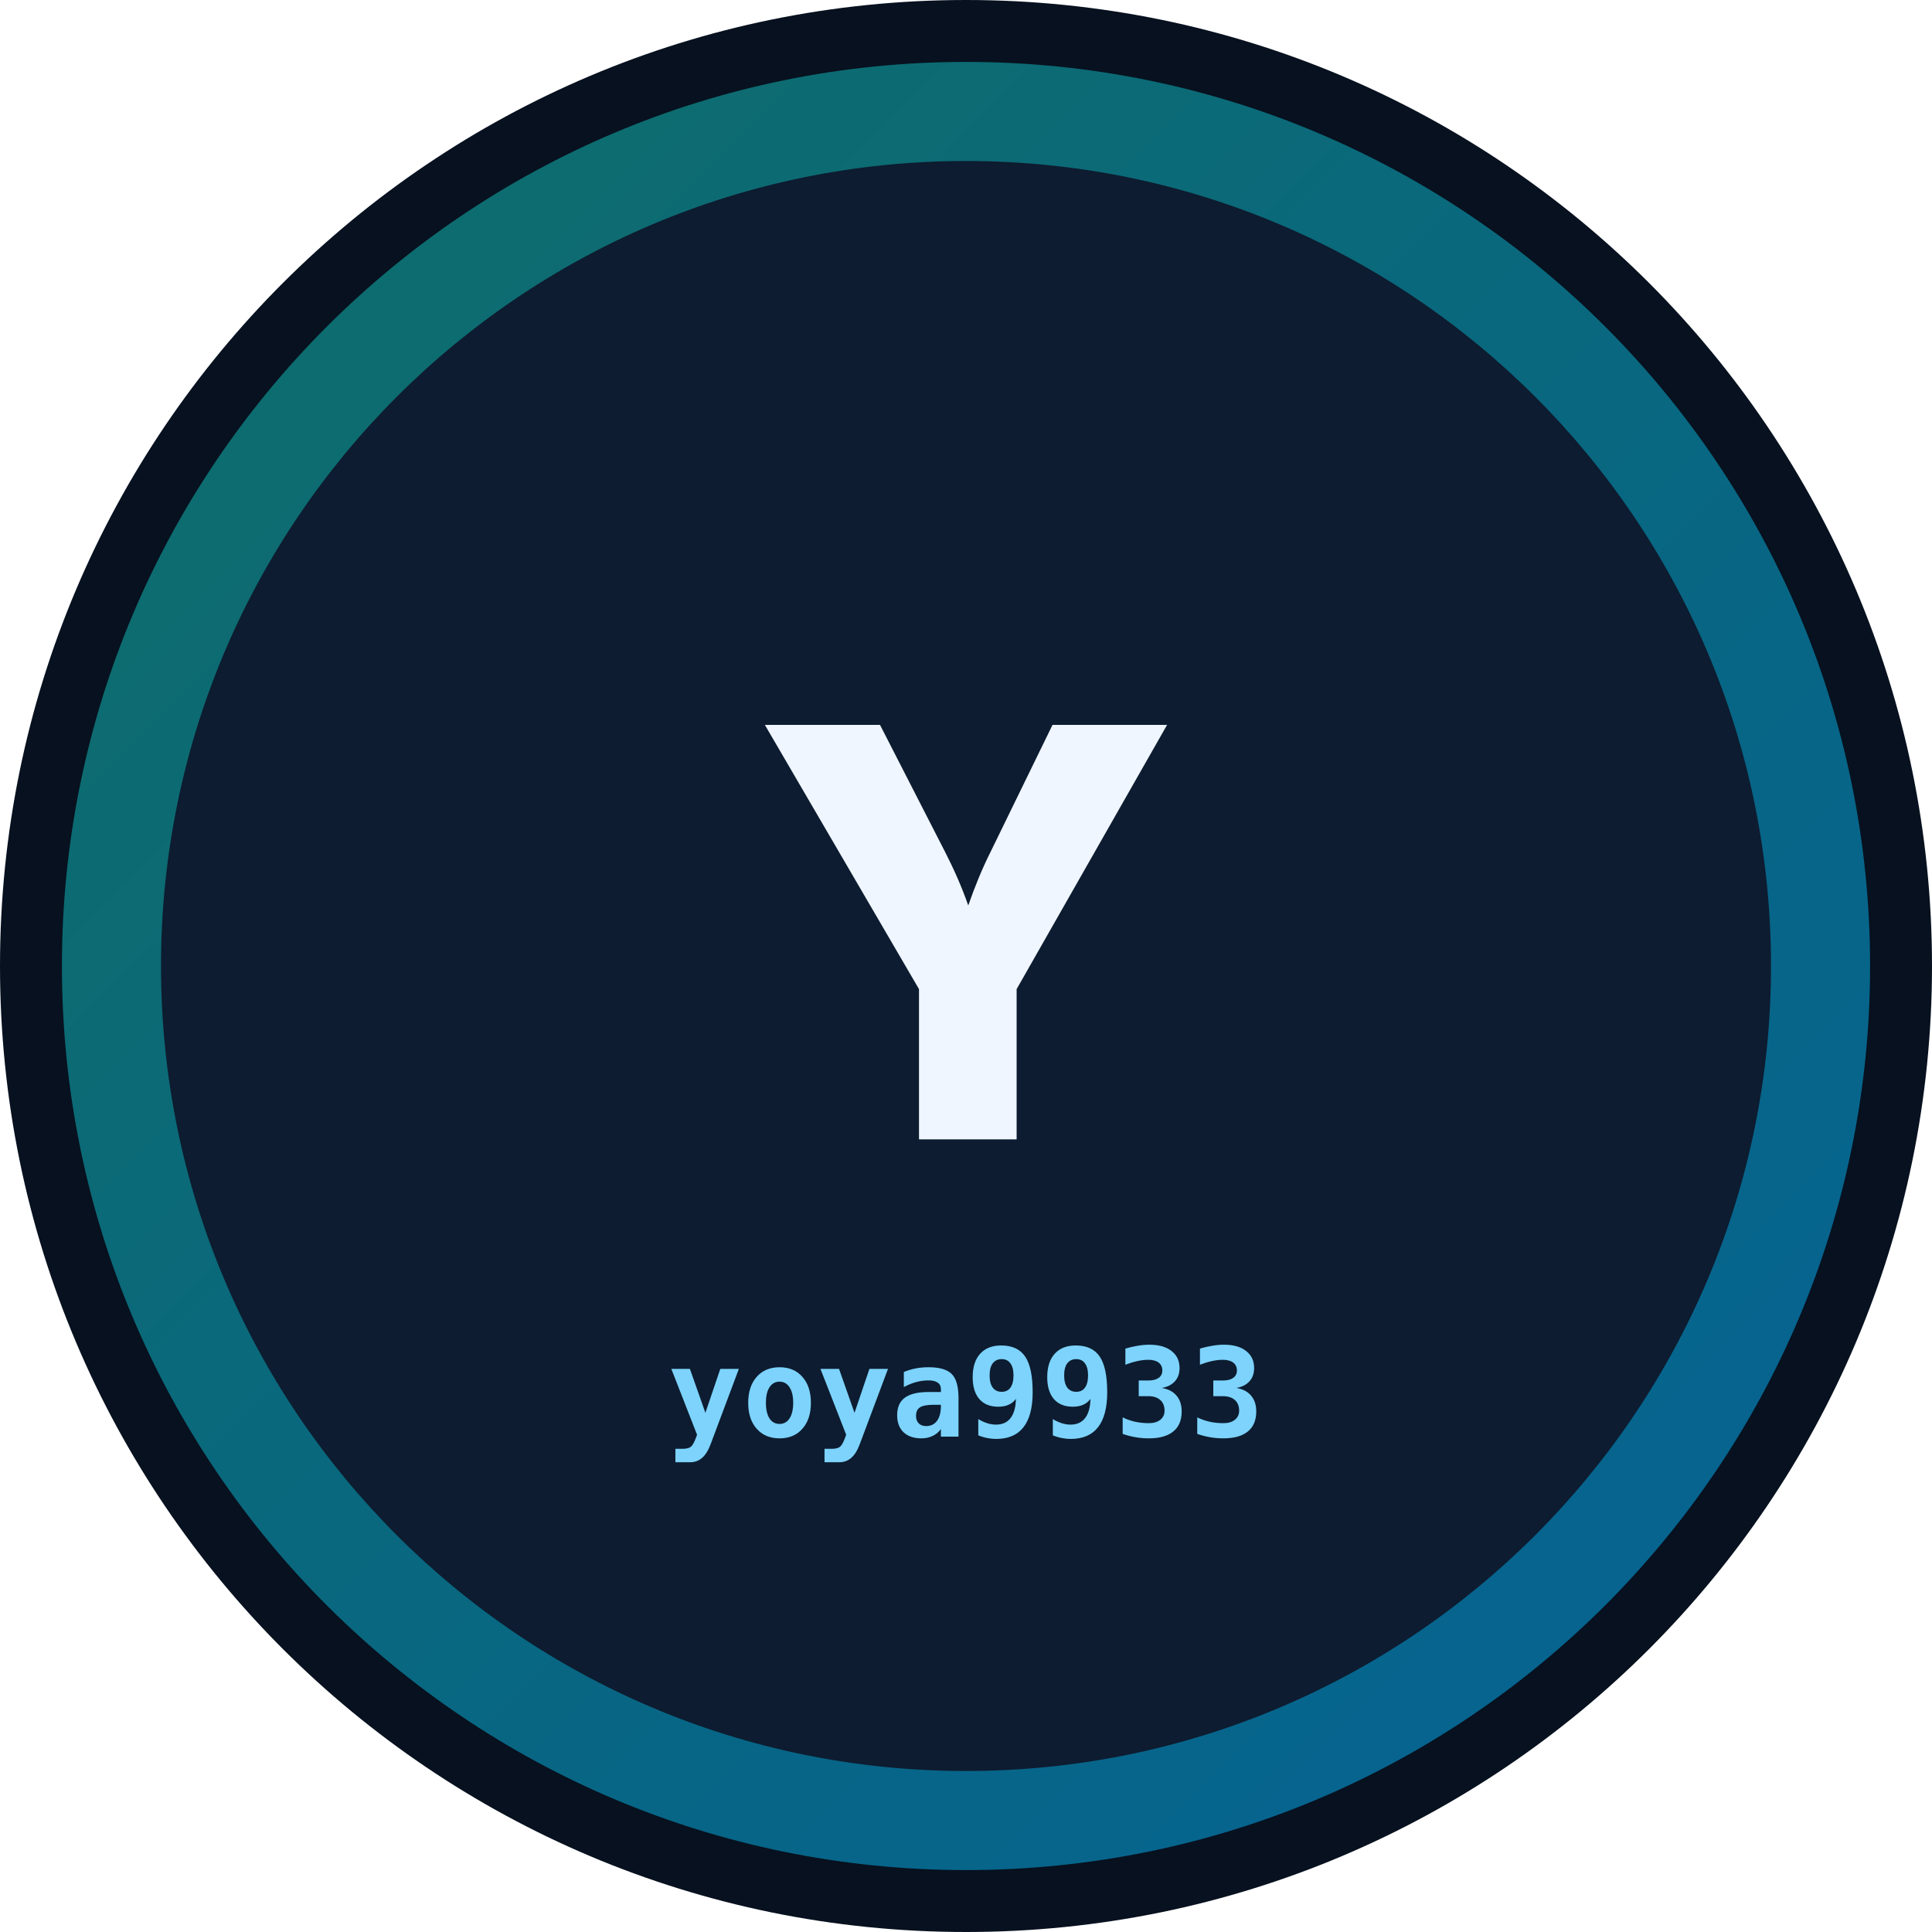
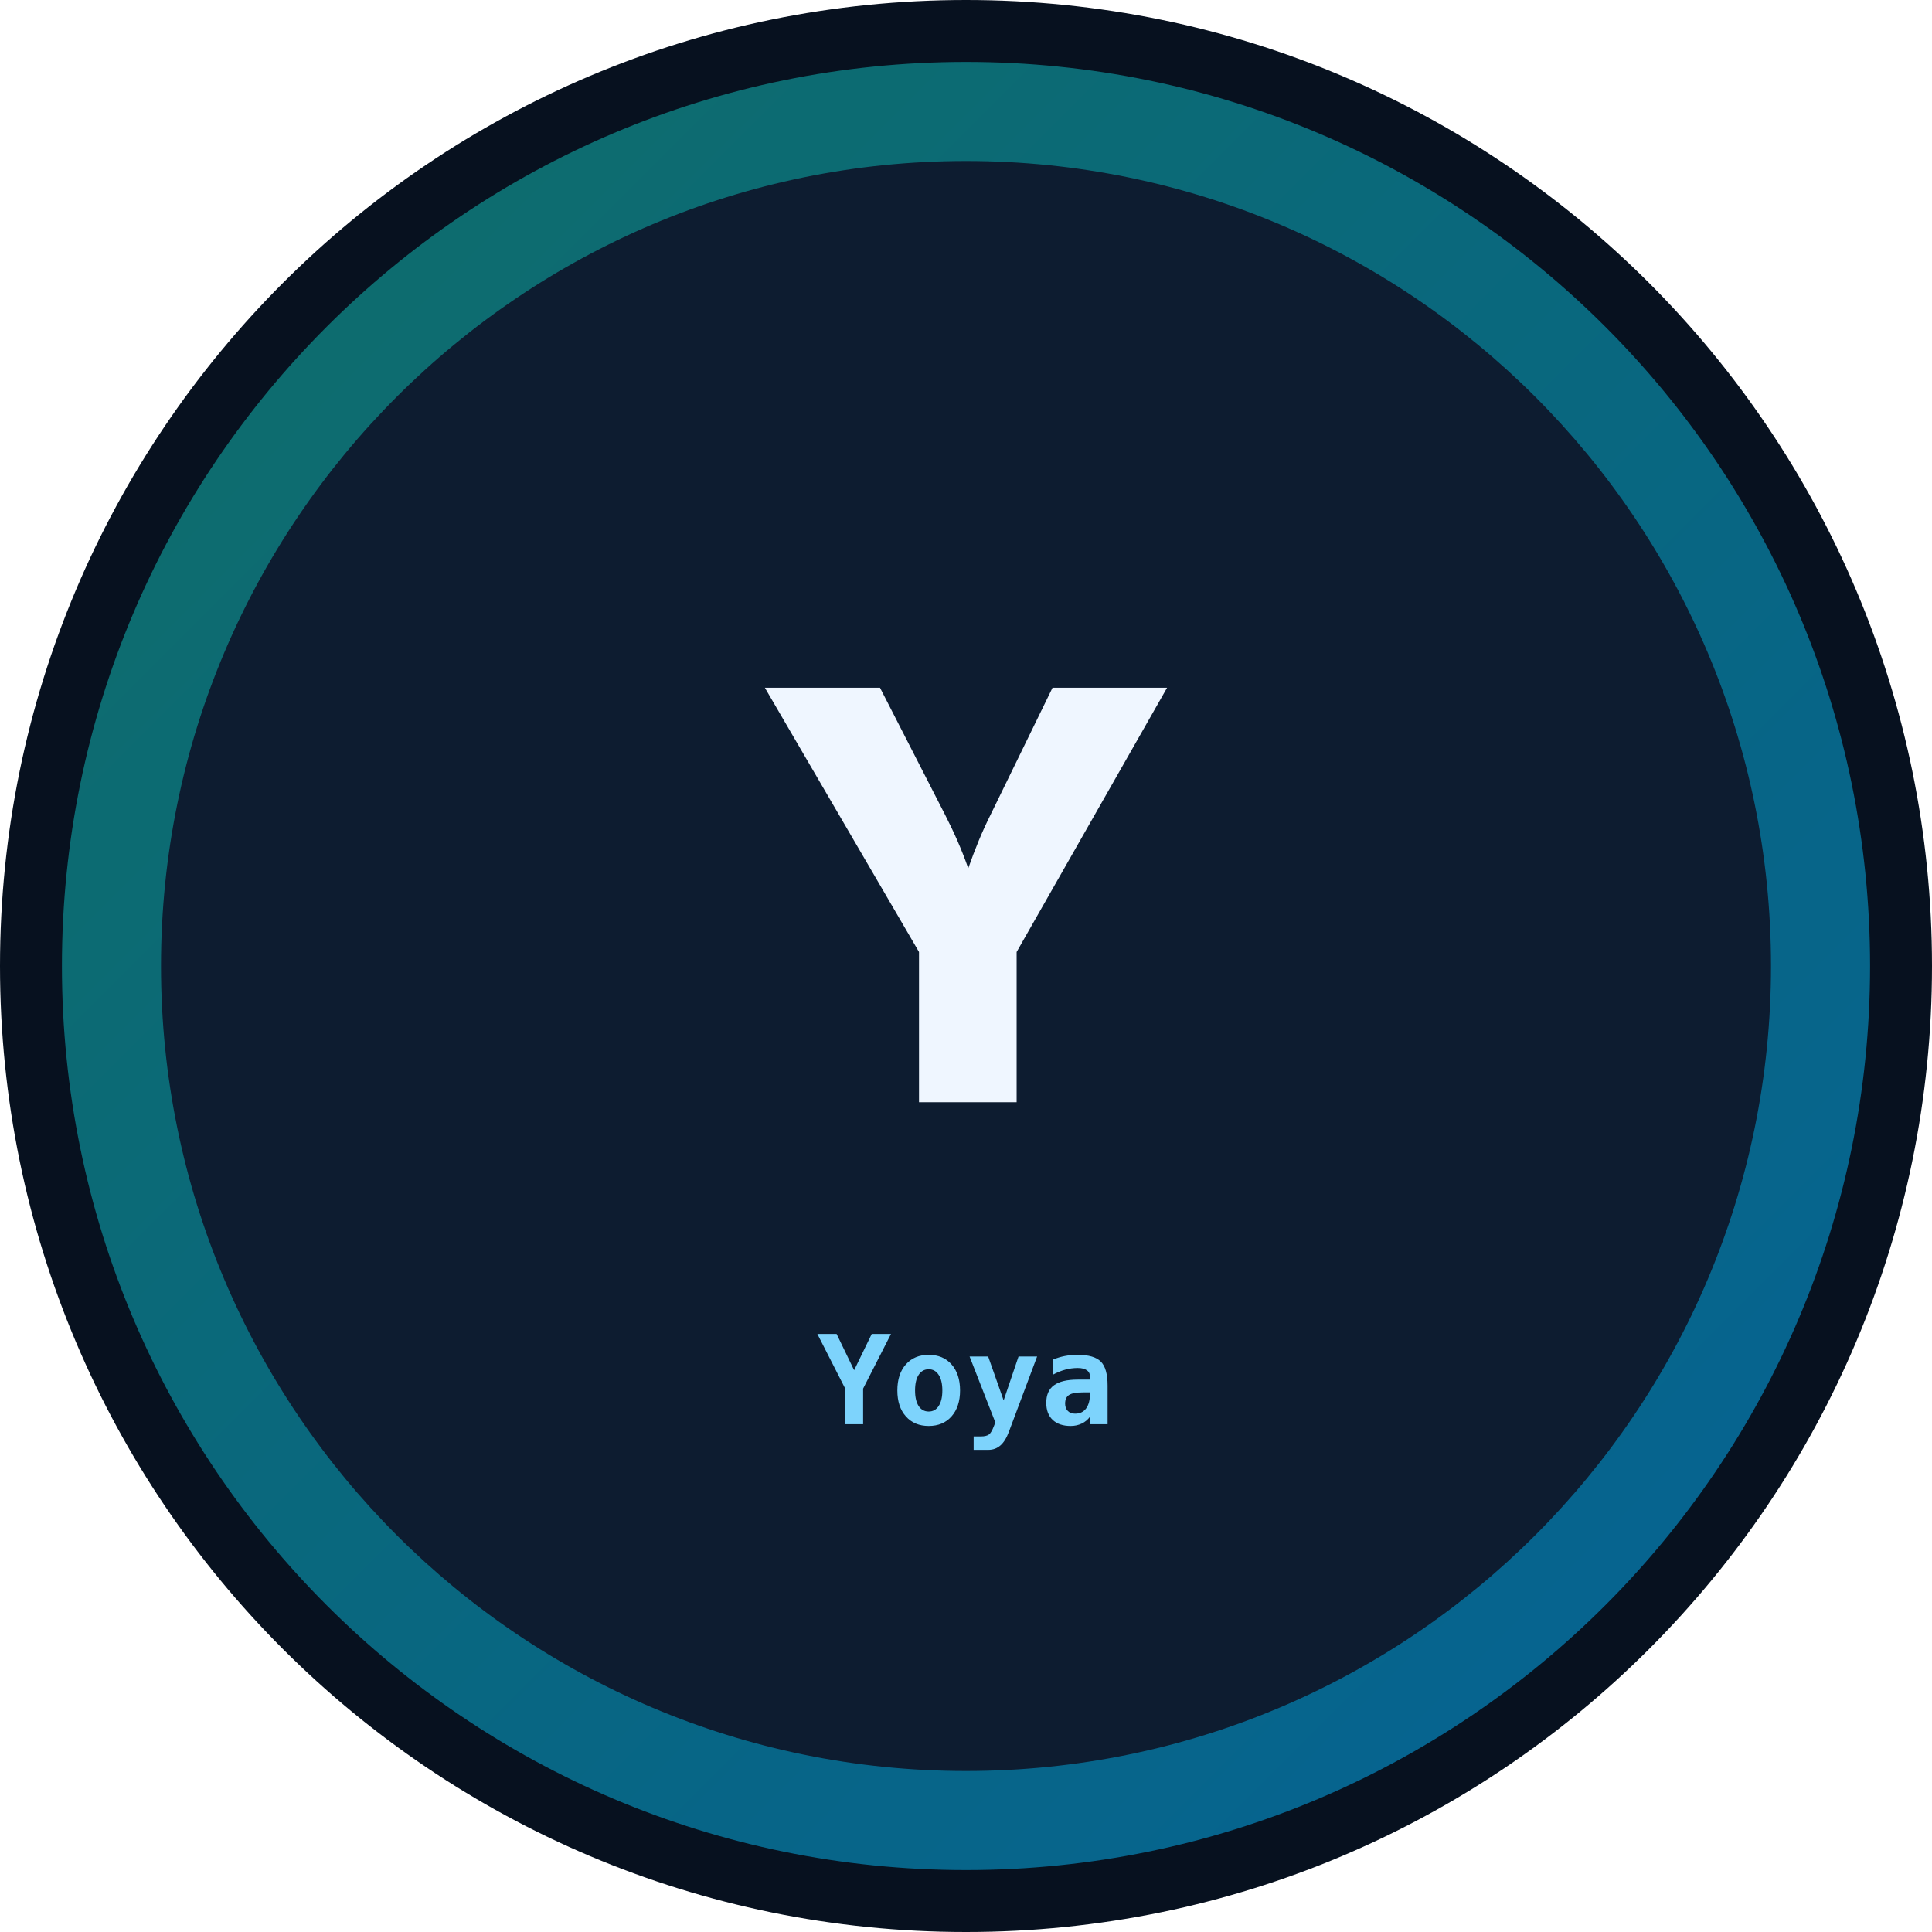
<svg xmlns="http://www.w3.org/2000/svg" width="312" height="312" viewBox="0 0 312 312" role="img" aria-labelledby="title desc">
  <defs>
    <linearGradient id="g" x1="0" y1="0" x2="1" y2="1">
      <stop stop-color="#0f766e" />
      <stop offset="1" stop-color="#0369a1" />
    </linearGradient>
  </defs>
  <rect width="312" height="312" rx="156" fill="#07111f" />
  <circle cx="156" cy="156" r="146" fill="url(#g)" opacity=".92" />
  <circle cx="156" cy="156" r="130" fill="#0d1c30" />
-   <text x="156" y="184" text-anchor="middle" fill="#eff6ff" font-family="Inter,Arial,sans-serif" font-size="92" font-weight="800">Y</text>
-   <text x="156" y="232" text-anchor="middle" fill="#7dd3fc" font-family="ui-monospace,monospace" font-size="20" font-weight="700">yoya9933</text>
+   <text x="156" y="178" text-anchor="middle" fill="#eff6ff" font-family="Inter,Arial,sans-serif" font-size="92" font-weight="800">Y</text>
+   <text x="156" y="230" text-anchor="middle" fill="#7dd3fc" font-family="ui-monospace,monospace" font-size="20" font-weight="700">Yoya</text>
</svg>
